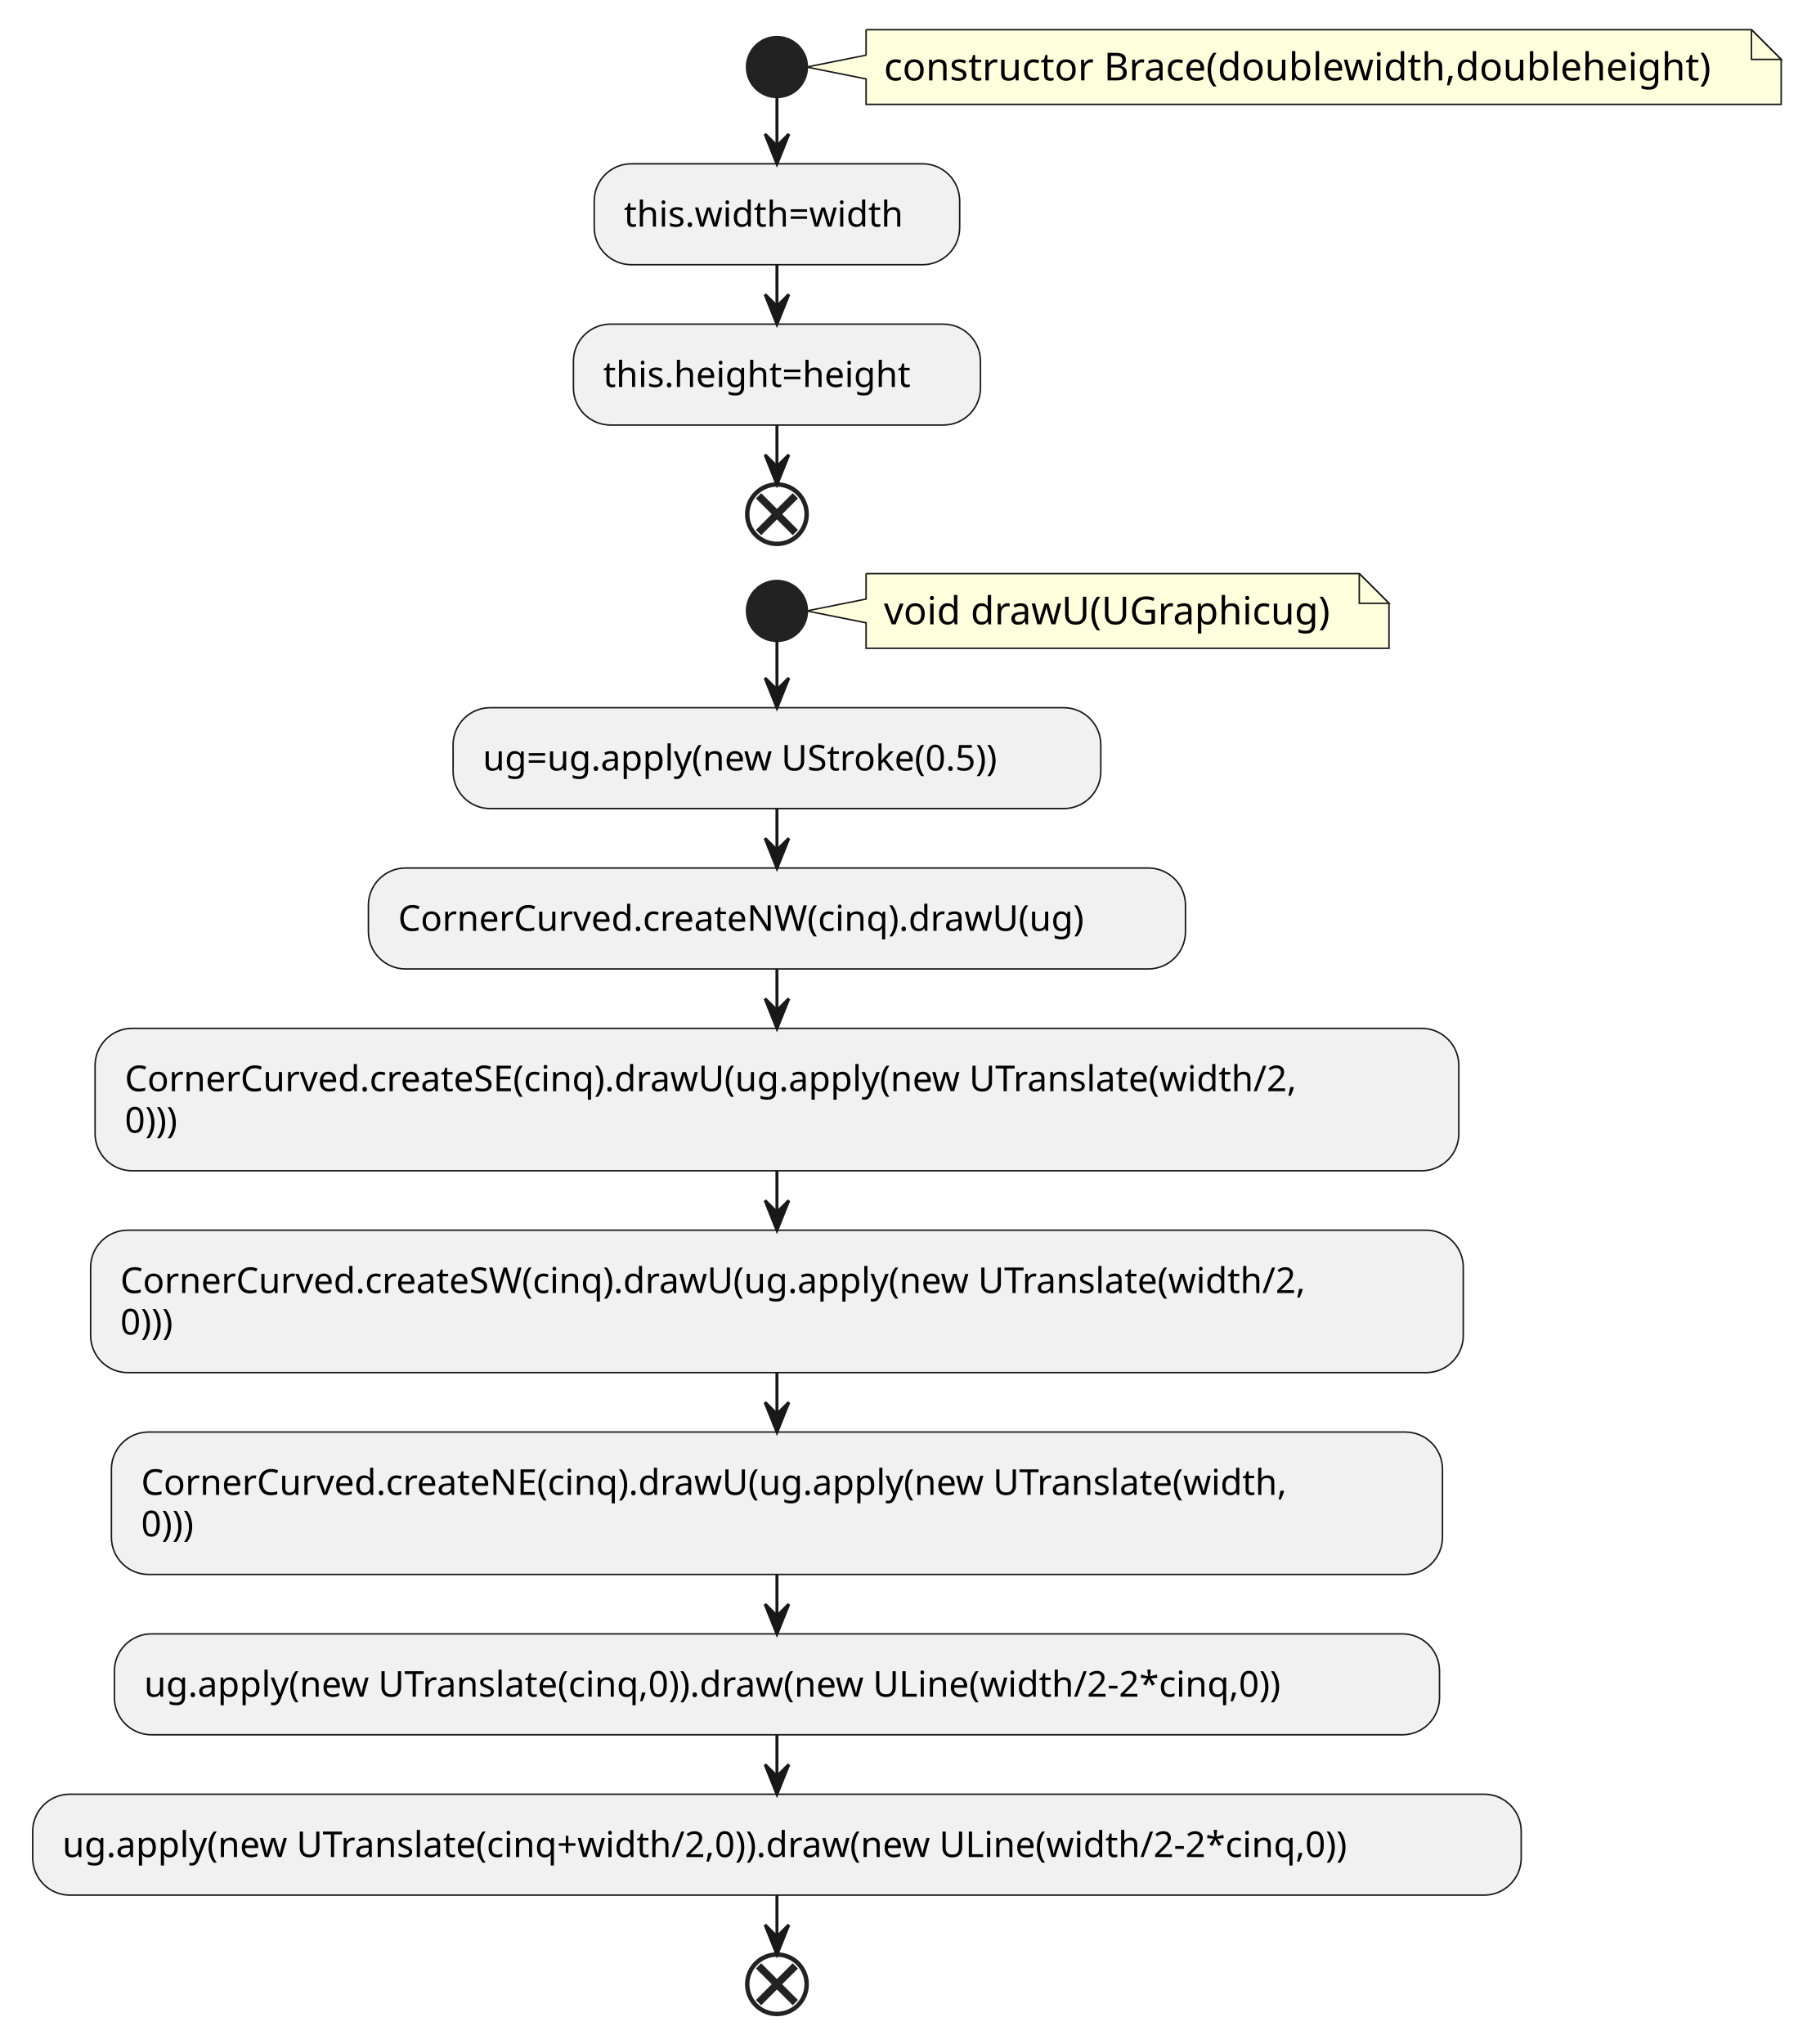
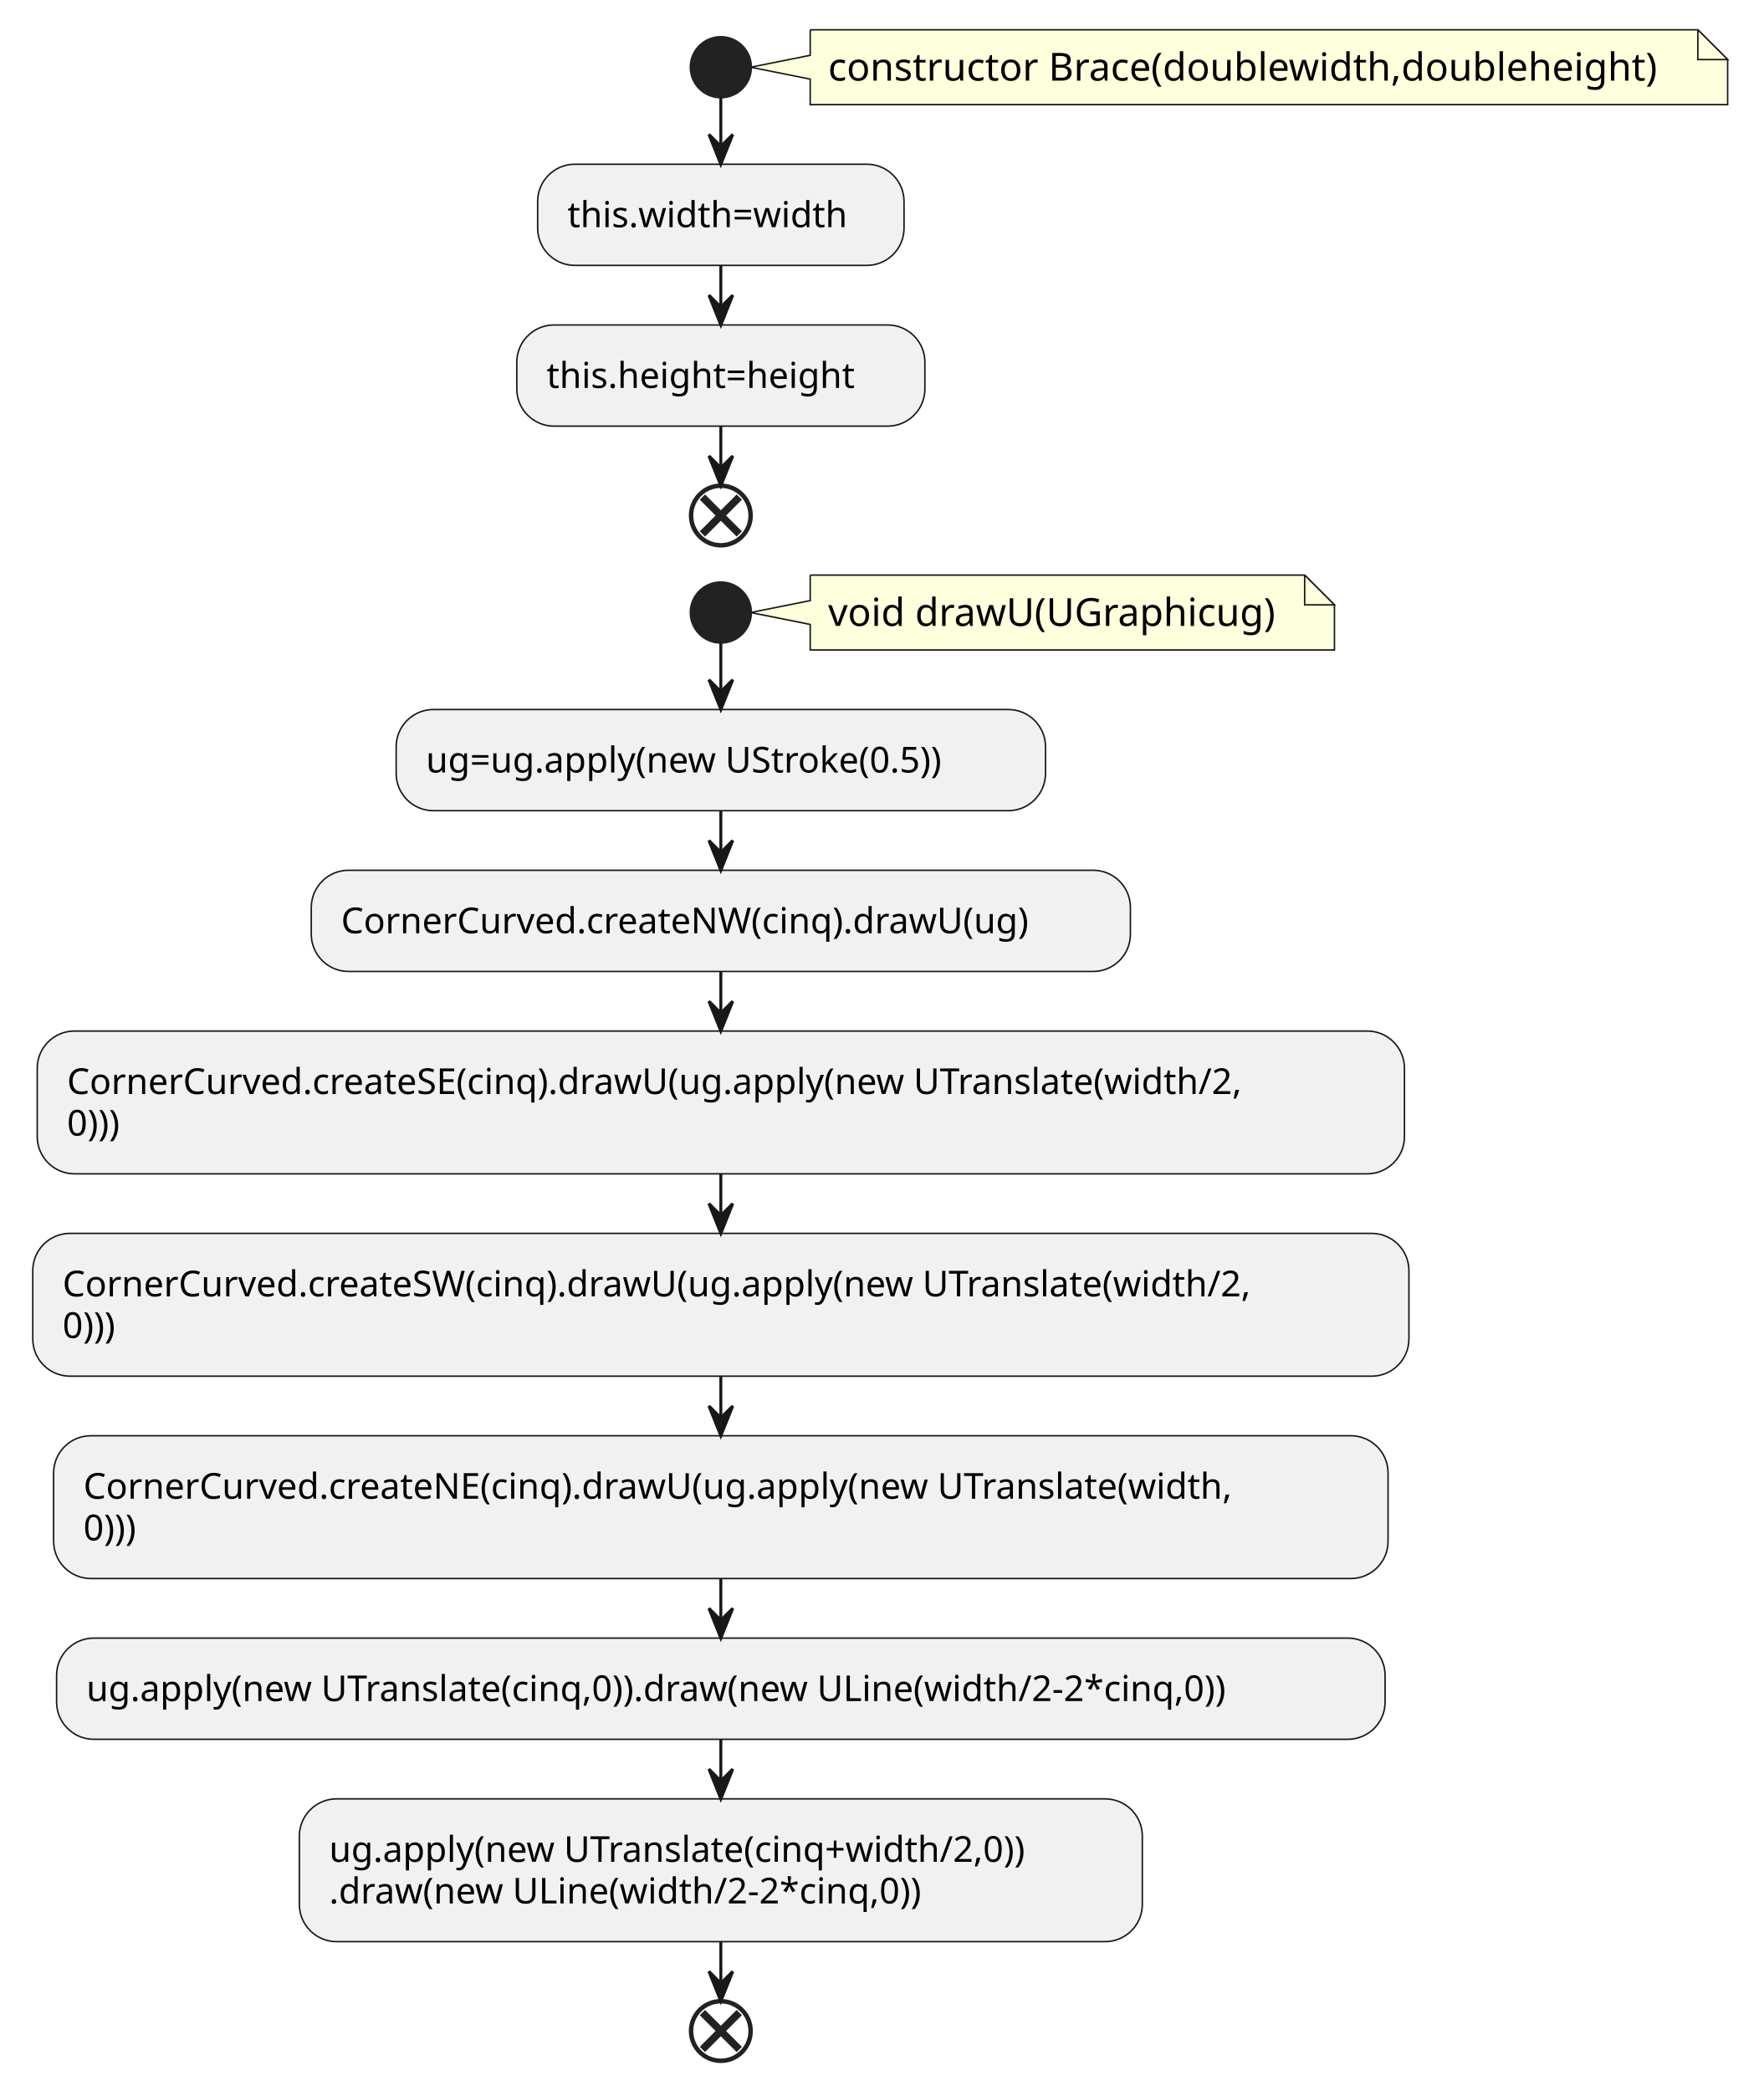
- <svg xmlns="http://www.w3.org/2000/svg" contentStyleType="text/css" height="688px" preserveAspectRatio="none" style="width:611px;height:688px;background:#FFFFFF;" version="1.1" viewBox="0 0 611 688" width="611px" zoomAndPan="magnify">
+ <svg xmlns="http://www.w3.org/2000/svg" contentStyleType="text/css" height="702px" preserveAspectRatio="none" style="width:592px;height:702px;background:#FFFFFF;" version="1.1" viewBox="0 0 592 702" width="592px" zoomAndPan="magnify">
  <defs />
  <g>
-     <path d="M291.5,10 L291.5,18.566 L271.5,22.566 L291.5,26.566 L291.5,35.133 A0,0 0 0 0 291.5,35.133 L599.5,35.133 A0,0 0 0 0 599.5,35.133 L599.5,20 L589.5,10 L291.5,10 A0,0 0 0 0 291.5,10 " fill="#FEFFDD" style="stroke:#181818;stroke-width:0.5;" />
-     <path d="M589.5,10 L589.5,20 L599.5,20 L589.5,10 " fill="#FEFFDD" style="stroke:#181818;stroke-width:0.5;" />
-     <text fill="#000000" font-family="sans-serif" font-size="13" lengthAdjust="spacing" textLength="287" x="297.5" y="27.067">constructor Brace(doublewidth,doubleheight)</text>
-     <ellipse cx="261.5" cy="22.566" fill="#222222" rx="10" ry="10" style="stroke:#222222;stroke-width:1.0;" />
-     <rect fill="#F1F1F1" height="33.969" rx="12.5" ry="12.5" style="stroke:#181818;stroke-width:0.5;" width="123" x="200" y="55.133" />
-     <text fill="#000000" font-family="sans-serif" font-size="12" lengthAdjust="spacing" textLength="103" x="210" y="76.272">this.width=width</text>
-     <rect fill="#F1F1F1" height="33.969" rx="12.5" ry="12.5" style="stroke:#181818;stroke-width:0.5;" width="137" x="193" y="109.102" />
-     <text fill="#000000" font-family="sans-serif" font-size="12" lengthAdjust="spacing" textLength="117" x="203" y="130.24">this.height=height</text>
-     <ellipse cx="261.5" cy="173.07" fill="none" rx="10" ry="10" style="stroke:#222222;stroke-width:1.5;" />
-     <line style="stroke:#222222;stroke-width:2.5;" x1="255.313" x2="267.687" y1="166.883" y2="179.257" />
-     <line style="stroke:#222222;stroke-width:2.5;" x1="267.687" x2="255.313" y1="166.883" y2="179.257" />
-     <path d="M291.5,193.07 L291.5,201.637 L271.5,205.637 L291.5,209.637 L291.5,218.203 A0,0 0 0 0 291.5,218.203 L467.5,218.203 A0,0 0 0 0 467.5,218.203 L467.5,203.07 L457.5,193.07 L291.5,193.07 A0,0 0 0 0 291.5,193.07 " fill="#FEFFDD" style="stroke:#181818;stroke-width:0.5;" />
-     <path d="M457.5,193.07 L457.5,203.07 L467.5,203.07 L457.5,193.07 " fill="#FEFFDD" style="stroke:#181818;stroke-width:0.5;" />
-     <text fill="#000000" font-family="sans-serif" font-size="13" lengthAdjust="spacing" textLength="155" x="297.5" y="210.137">void drawU(UGraphicug)</text>
-     <ellipse cx="261.5" cy="205.637" fill="#222222" rx="10" ry="10" style="stroke:#222222;stroke-width:1.0;" />
-     <rect fill="#F1F1F1" height="33.969" rx="12.5" ry="12.5" style="stroke:#181818;stroke-width:0.5;" width="218" x="152.5" y="238.203" />
-     <text fill="#000000" font-family="sans-serif" font-size="12" lengthAdjust="spacing" textLength="198" x="162.5" y="259.342">ug=ug.apply(new UStroke(0.5))</text>
-     <rect fill="#F1F1F1" height="33.969" rx="12.5" ry="12.5" style="stroke:#181818;stroke-width:0.5;" width="275" x="124" y="292.172" />
-     <text fill="#000000" font-family="sans-serif" font-size="12" lengthAdjust="spacing" textLength="255" x="134" y="313.31">CornerCurved.createNW(cinq).drawU(ug)</text>
-     <rect fill="#F1F1F1" height="47.938" rx="12.5" ry="12.5" style="stroke:#181818;stroke-width:0.5;" width="459" x="32" y="346.141" />
-     <text fill="#000000" font-family="sans-serif" font-size="12" lengthAdjust="spacing" textLength="439" x="42" y="367.279">CornerCurved.createSE(cinq).drawU(ug.apply(new UTranslate(width/2,</text>
-     <text fill="#000000" font-family="sans-serif" font-size="12" lengthAdjust="spacing" textLength="23" x="42" y="381.248">0)))</text>
-     <rect fill="#F1F1F1" height="47.938" rx="12.5" ry="12.5" style="stroke:#181818;stroke-width:0.5;" width="462" x="30.5" y="414.078" />
-     <text fill="#000000" font-family="sans-serif" font-size="12" lengthAdjust="spacing" textLength="442" x="40.5" y="435.217">CornerCurved.createSW(cinq).drawU(ug.apply(new UTranslate(width/2,</text>
-     <text fill="#000000" font-family="sans-serif" font-size="12" lengthAdjust="spacing" textLength="23" x="40.5" y="449.185">0)))</text>
-     <rect fill="#F1F1F1" height="47.938" rx="12.5" ry="12.5" style="stroke:#181818;stroke-width:0.5;" width="448" x="37.5" y="482.016" />
-     <text fill="#000000" font-family="sans-serif" font-size="12" lengthAdjust="spacing" textLength="428" x="47.5" y="503.154">CornerCurved.createNE(cinq).drawU(ug.apply(new UTranslate(width,</text>
-     <text fill="#000000" font-family="sans-serif" font-size="12" lengthAdjust="spacing" textLength="23" x="47.5" y="517.123">0)))</text>
-     <rect fill="#F1F1F1" height="33.969" rx="12.5" ry="12.5" style="stroke:#181818;stroke-width:0.5;" width="446" x="38.5" y="549.953" />
-     <text fill="#000000" font-family="sans-serif" font-size="12" lengthAdjust="spacing" textLength="426" x="48.5" y="571.092">ug.apply(new UTranslate(cinq,0)).draw(new ULine(width/2-2*cinq,0))</text>
-     <rect fill="#F1F1F1" height="33.969" rx="12.5" ry="12.5" style="stroke:#181818;stroke-width:0.5;" width="501" x="11" y="603.922" />
-     <text fill="#000000" font-family="sans-serif" font-size="12" lengthAdjust="spacing" textLength="481" x="21" y="625.061">ug.apply(new UTranslate(cinq+width/2,0)).draw(new ULine(width/2-2*cinq,0))</text>
-     <ellipse cx="261.5" cy="667.891" fill="none" rx="10" ry="10" style="stroke:#222222;stroke-width:1.5;" />
-     <line style="stroke:#222222;stroke-width:2.5;" x1="255.313" x2="267.687" y1="661.703" y2="674.078" />
-     <line style="stroke:#222222;stroke-width:2.5;" x1="267.687" x2="255.313" y1="661.703" y2="674.078" />
-     <line style="stroke:#181818;stroke-width:1.0;" x1="261.5" x2="261.5" y1="32.566" y2="55.133" />
-     <polygon fill="#181818" points="257.5,45.133,261.5,55.133,265.5,45.133,261.5,49.133" style="stroke:#181818;stroke-width:1.0;" />
-     <line style="stroke:#181818;stroke-width:1.0;" x1="261.5" x2="261.5" y1="89.102" y2="109.102" />
-     <polygon fill="#181818" points="257.5,99.102,261.5,109.102,265.5,99.102,261.5,103.102" style="stroke:#181818;stroke-width:1.0;" />
-     <line style="stroke:#181818;stroke-width:1.0;" x1="261.5" x2="261.5" y1="143.07" y2="163.07" />
-     <polygon fill="#181818" points="257.5,153.07,261.5,163.07,265.5,153.07,261.5,157.07" style="stroke:#181818;stroke-width:1.0;" />
-     <line style="stroke:#181818;stroke-width:1.0;" x1="261.5" x2="261.5" y1="215.637" y2="238.203" />
-     <polygon fill="#181818" points="257.5,228.203,261.5,238.203,265.5,228.203,261.5,232.203" style="stroke:#181818;stroke-width:1.0;" />
-     <line style="stroke:#181818;stroke-width:1.0;" x1="261.5" x2="261.5" y1="272.172" y2="292.172" />
-     <polygon fill="#181818" points="257.5,282.172,261.5,292.172,265.5,282.172,261.5,286.172" style="stroke:#181818;stroke-width:1.0;" />
-     <line style="stroke:#181818;stroke-width:1.0;" x1="261.5" x2="261.5" y1="326.141" y2="346.141" />
-     <polygon fill="#181818" points="257.5,336.141,261.5,346.141,265.5,336.141,261.5,340.141" style="stroke:#181818;stroke-width:1.0;" />
-     <line style="stroke:#181818;stroke-width:1.0;" x1="261.5" x2="261.5" y1="394.078" y2="414.078" />
-     <polygon fill="#181818" points="257.5,404.078,261.5,414.078,265.5,404.078,261.5,408.078" style="stroke:#181818;stroke-width:1.0;" />
-     <line style="stroke:#181818;stroke-width:1.0;" x1="261.5" x2="261.5" y1="462.016" y2="482.016" />
-     <polygon fill="#181818" points="257.5,472.016,261.5,482.016,265.5,472.016,261.5,476.016" style="stroke:#181818;stroke-width:1.0;" />
-     <line style="stroke:#181818;stroke-width:1.0;" x1="261.5" x2="261.5" y1="529.953" y2="549.953" />
-     <polygon fill="#181818" points="257.5,539.953,261.5,549.953,265.5,539.953,261.5,543.953" style="stroke:#181818;stroke-width:1.0;" />
-     <line style="stroke:#181818;stroke-width:1.0;" x1="261.5" x2="261.5" y1="583.922" y2="603.922" />
-     <polygon fill="#181818" points="257.5,593.922,261.5,603.922,265.5,593.922,261.5,597.922" style="stroke:#181818;stroke-width:1.0;" />
-     <line style="stroke:#181818;stroke-width:1.0;" x1="261.5" x2="261.5" y1="637.891" y2="657.891" />
-     <polygon fill="#181818" points="257.5,647.891,261.5,657.891,265.5,647.891,261.5,651.891" style="stroke:#181818;stroke-width:1.0;" />
+     <path d="M272,10 L272,18.566 L252,22.566 L272,26.566 L272,35.133 A0,0 0 0 0 272,35.133 L580,35.133 A0,0 0 0 0 580,35.133 L580,20 L570,10 L272,10 A0,0 0 0 0 272,10 " fill="#FEFFDD" style="stroke:#181818;stroke-width:0.5;" />
+     <path d="M570,10 L570,20 L580,20 L570,10 " fill="#FEFFDD" style="stroke:#181818;stroke-width:0.5;" />
+     <text fill="#000000" font-family="sans-serif" font-size="13" lengthAdjust="spacing" textLength="287" x="278" y="27.067">constructor Brace(doublewidth,doubleheight)</text>
+     <ellipse cx="242" cy="22.566" fill="#222222" rx="10" ry="10" style="stroke:#222222;stroke-width:1.0;" />
+     <rect fill="#F1F1F1" height="33.969" rx="12.5" ry="12.5" style="stroke:#181818;stroke-width:0.5;" width="123" x="180.5" y="55.133" />
+     <text fill="#000000" font-family="sans-serif" font-size="12" lengthAdjust="spacing" textLength="103" x="190.5" y="76.272">this.width=width</text>
+     <rect fill="#F1F1F1" height="33.969" rx="12.5" ry="12.5" style="stroke:#181818;stroke-width:0.5;" width="137" x="173.5" y="109.102" />
+     <text fill="#000000" font-family="sans-serif" font-size="12" lengthAdjust="spacing" textLength="117" x="183.5" y="130.24">this.height=height</text>
+     <ellipse cx="242" cy="173.07" fill="none" rx="10" ry="10" style="stroke:#222222;stroke-width:1.5;" />
+     <line style="stroke:#222222;stroke-width:2.5;" x1="235.813" x2="248.187" y1="166.883" y2="179.257" />
+     <line style="stroke:#222222;stroke-width:2.5;" x1="248.187" x2="235.813" y1="166.883" y2="179.257" />
+     <path d="M272,193.07 L272,201.637 L252,205.637 L272,209.637 L272,218.203 A0,0 0 0 0 272,218.203 L448,218.203 A0,0 0 0 0 448,218.203 L448,203.07 L438,193.07 L272,193.07 A0,0 0 0 0 272,193.07 " fill="#FEFFDD" style="stroke:#181818;stroke-width:0.5;" />
+     <path d="M438,193.07 L438,203.07 L448,203.07 L438,193.07 " fill="#FEFFDD" style="stroke:#181818;stroke-width:0.5;" />
+     <text fill="#000000" font-family="sans-serif" font-size="13" lengthAdjust="spacing" textLength="155" x="278" y="210.137">void drawU(UGraphicug)</text>
+     <ellipse cx="242" cy="205.637" fill="#222222" rx="10" ry="10" style="stroke:#222222;stroke-width:1.0;" />
+     <rect fill="#F1F1F1" height="33.969" rx="12.5" ry="12.5" style="stroke:#181818;stroke-width:0.5;" width="218" x="133" y="238.203" />
+     <text fill="#000000" font-family="sans-serif" font-size="12" lengthAdjust="spacing" textLength="198" x="143" y="259.342">ug=ug.apply(new UStroke(0.5))</text>
+     <rect fill="#F1F1F1" height="33.969" rx="12.5" ry="12.5" style="stroke:#181818;stroke-width:0.5;" width="275" x="104.5" y="292.172" />
+     <text fill="#000000" font-family="sans-serif" font-size="12" lengthAdjust="spacing" textLength="255" x="114.5" y="313.31">CornerCurved.createNW(cinq).drawU(ug)</text>
+     <rect fill="#F1F1F1" height="47.938" rx="12.5" ry="12.5" style="stroke:#181818;stroke-width:0.5;" width="459" x="12.5" y="346.141" />
+     <text fill="#000000" font-family="sans-serif" font-size="12" lengthAdjust="spacing" textLength="439" x="22.5" y="367.279">CornerCurved.createSE(cinq).drawU(ug.apply(new UTranslate(width/2,</text>
+     <text fill="#000000" font-family="sans-serif" font-size="12" lengthAdjust="spacing" textLength="23" x="22.5" y="381.248">0)))</text>
+     <rect fill="#F1F1F1" height="47.938" rx="12.5" ry="12.5" style="stroke:#181818;stroke-width:0.5;" width="462" x="11" y="414.078" />
+     <text fill="#000000" font-family="sans-serif" font-size="12" lengthAdjust="spacing" textLength="442" x="21" y="435.217">CornerCurved.createSW(cinq).drawU(ug.apply(new UTranslate(width/2,</text>
+     <text fill="#000000" font-family="sans-serif" font-size="12" lengthAdjust="spacing" textLength="23" x="21" y="449.185">0)))</text>
+     <rect fill="#F1F1F1" height="47.938" rx="12.5" ry="12.5" style="stroke:#181818;stroke-width:0.5;" width="448" x="18" y="482.016" />
+     <text fill="#000000" font-family="sans-serif" font-size="12" lengthAdjust="spacing" textLength="428" x="28" y="503.154">CornerCurved.createNE(cinq).drawU(ug.apply(new UTranslate(width,</text>
+     <text fill="#000000" font-family="sans-serif" font-size="12" lengthAdjust="spacing" textLength="23" x="28" y="517.123">0)))</text>
+     <rect fill="#F1F1F1" height="33.969" rx="12.5" ry="12.5" style="stroke:#181818;stroke-width:0.5;" width="446" x="19" y="549.953" />
+     <text fill="#000000" font-family="sans-serif" font-size="12" lengthAdjust="spacing" textLength="426" x="29" y="571.092">ug.apply(new UTranslate(cinq,0)).draw(new ULine(width/2-2*cinq,0))</text>
+     <rect fill="#F1F1F1" height="47.938" rx="12.5" ry="12.5" style="stroke:#181818;stroke-width:0.5;" width="283" x="100.5" y="603.922" />
+     <text fill="#000000" font-family="sans-serif" font-size="12" lengthAdjust="spacing" textLength="263" x="110.5" y="625.061">ug.apply(new UTranslate(cinq+width/2,0))</text>
+     <text fill="#000000" font-family="sans-serif" font-size="12" lengthAdjust="spacing" textLength="218" x="110.5" y="639.029">.draw(new ULine(width/2-2*cinq,0))</text>
+     <ellipse cx="242" cy="681.859" fill="none" rx="10" ry="10" style="stroke:#222222;stroke-width:1.5;" />
+     <line style="stroke:#222222;stroke-width:2.5;" x1="235.813" x2="248.187" y1="675.672" y2="688.047" />
+     <line style="stroke:#222222;stroke-width:2.5;" x1="248.187" x2="235.813" y1="675.672" y2="688.047" />
+     <line style="stroke:#181818;stroke-width:1.0;" x1="242" x2="242" y1="32.566" y2="55.133" />
+     <polygon fill="#181818" points="238,45.133,242,55.133,246,45.133,242,49.133" style="stroke:#181818;stroke-width:1.0;" />
+     <line style="stroke:#181818;stroke-width:1.0;" x1="242" x2="242" y1="89.102" y2="109.102" />
+     <polygon fill="#181818" points="238,99.102,242,109.102,246,99.102,242,103.102" style="stroke:#181818;stroke-width:1.0;" />
+     <line style="stroke:#181818;stroke-width:1.0;" x1="242" x2="242" y1="143.07" y2="163.07" />
+     <polygon fill="#181818" points="238,153.07,242,163.07,246,153.07,242,157.07" style="stroke:#181818;stroke-width:1.0;" />
+     <line style="stroke:#181818;stroke-width:1.0;" x1="242" x2="242" y1="215.637" y2="238.203" />
+     <polygon fill="#181818" points="238,228.203,242,238.203,246,228.203,242,232.203" style="stroke:#181818;stroke-width:1.0;" />
+     <line style="stroke:#181818;stroke-width:1.0;" x1="242" x2="242" y1="272.172" y2="292.172" />
+     <polygon fill="#181818" points="238,282.172,242,292.172,246,282.172,242,286.172" style="stroke:#181818;stroke-width:1.0;" />
+     <line style="stroke:#181818;stroke-width:1.0;" x1="242" x2="242" y1="326.141" y2="346.141" />
+     <polygon fill="#181818" points="238,336.141,242,346.141,246,336.141,242,340.141" style="stroke:#181818;stroke-width:1.0;" />
+     <line style="stroke:#181818;stroke-width:1.0;" x1="242" x2="242" y1="394.078" y2="414.078" />
+     <polygon fill="#181818" points="238,404.078,242,414.078,246,404.078,242,408.078" style="stroke:#181818;stroke-width:1.0;" />
+     <line style="stroke:#181818;stroke-width:1.0;" x1="242" x2="242" y1="462.016" y2="482.016" />
+     <polygon fill="#181818" points="238,472.016,242,482.016,246,472.016,242,476.016" style="stroke:#181818;stroke-width:1.0;" />
+     <line style="stroke:#181818;stroke-width:1.0;" x1="242" x2="242" y1="529.953" y2="549.953" />
+     <polygon fill="#181818" points="238,539.953,242,549.953,246,539.953,242,543.953" style="stroke:#181818;stroke-width:1.0;" />
+     <line style="stroke:#181818;stroke-width:1.0;" x1="242" x2="242" y1="583.922" y2="603.922" />
+     <polygon fill="#181818" points="238,593.922,242,603.922,246,593.922,242,597.922" style="stroke:#181818;stroke-width:1.0;" />
+     <line style="stroke:#181818;stroke-width:1.0;" x1="242" x2="242" y1="651.859" y2="671.859" />
+     <polygon fill="#181818" points="238,661.859,242,671.859,246,661.859,242,665.859" style="stroke:#181818;stroke-width:1.0;" />
  </g>
</svg>
